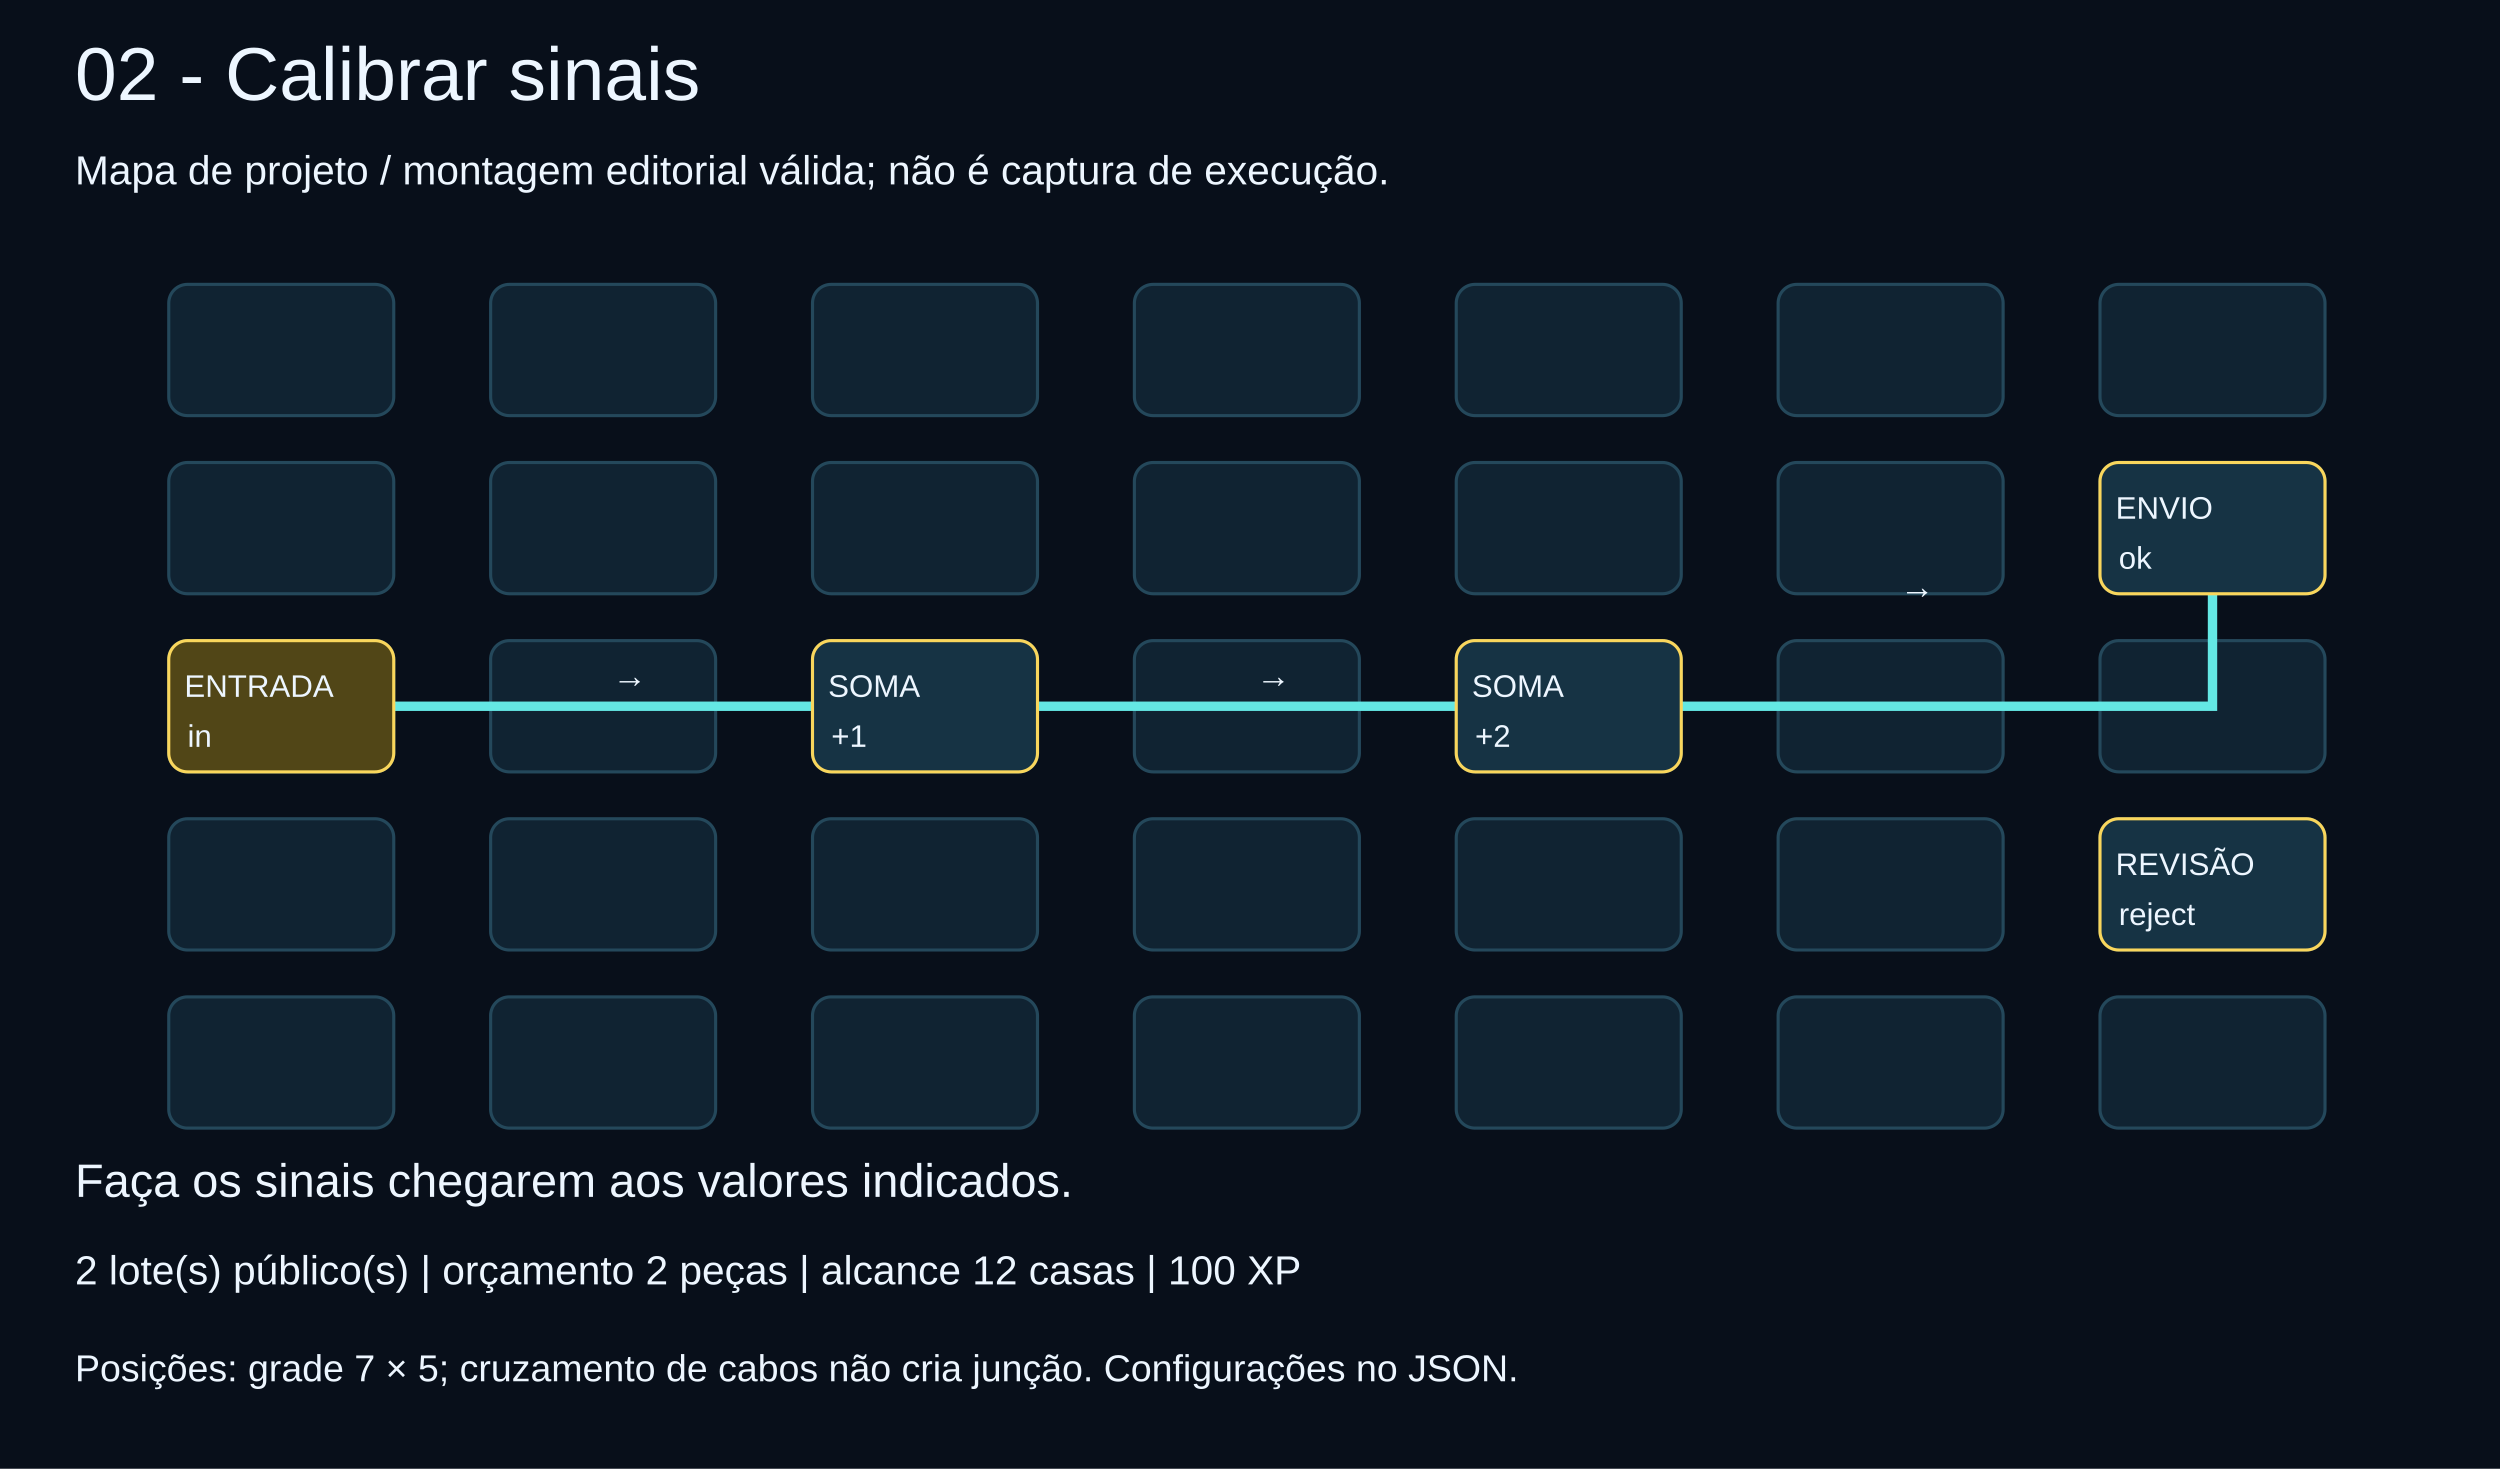
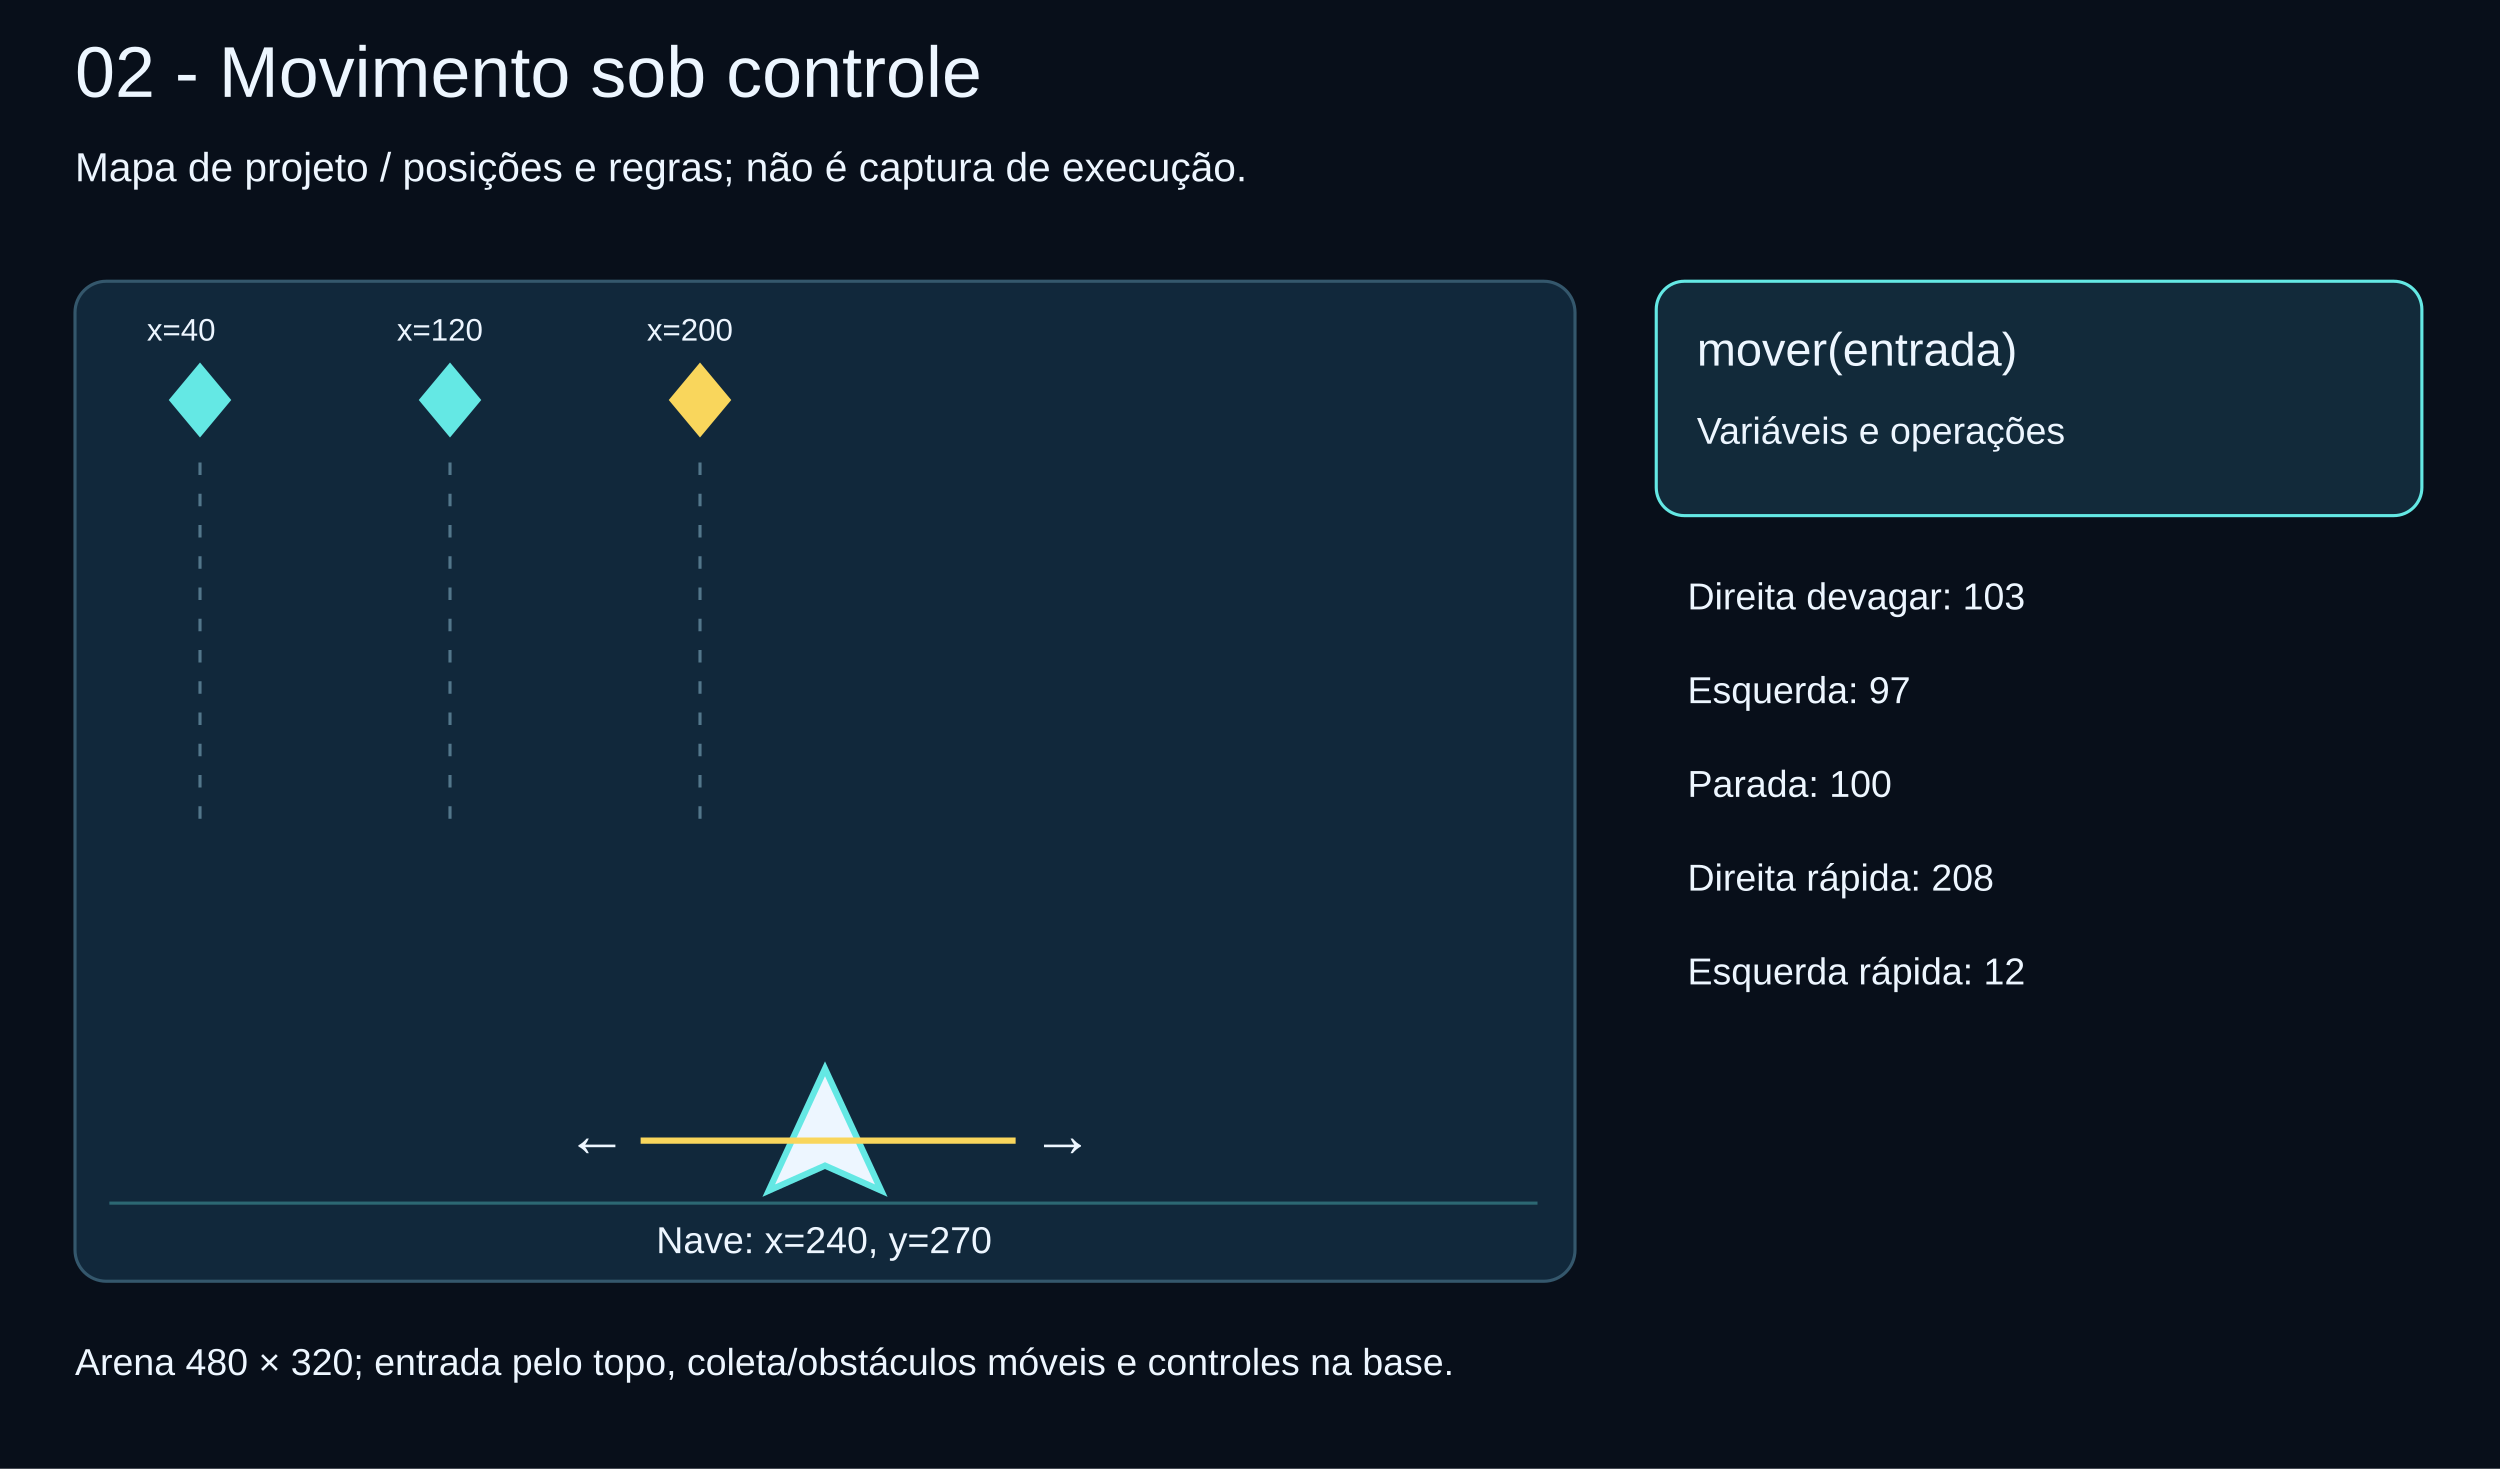
<svg xmlns="http://www.w3.org/2000/svg" width="800" height="470" viewBox="0 0 800 470">
  <rect width="100%" height="100%" fill="#080f1a" />
  <g font-family="Arial,sans-serif" fill="#edf6ff">
-     <text x="24" y="32" font-size="24">02 - Calibrar sinais</text>
-     <text x="24" y="59" font-size="13">Mapa de projeto / montagem editorial válida; não é captura de execução.</text>
-     <rect x="54" y="91" width="72" height="42" rx="6" fill="#102332" stroke="#24485b" />
-     <rect x="157" y="91" width="72" height="42" rx="6" fill="#102332" stroke="#24485b" />
-     <rect x="260" y="91" width="72" height="42" rx="6" fill="#102332" stroke="#24485b" />
-     <rect x="363" y="91" width="72" height="42" rx="6" fill="#102332" stroke="#24485b" />
-     <rect x="466" y="91" width="72" height="42" rx="6" fill="#102332" stroke="#24485b" />
-     <rect x="569" y="91" width="72" height="42" rx="6" fill="#102332" stroke="#24485b" />
-     <rect x="672" y="91" width="72" height="42" rx="6" fill="#102332" stroke="#24485b" />
-     <rect x="54" y="148" width="72" height="42" rx="6" fill="#102332" stroke="#24485b" />
-     <rect x="157" y="148" width="72" height="42" rx="6" fill="#102332" stroke="#24485b" />
-     <rect x="260" y="148" width="72" height="42" rx="6" fill="#102332" stroke="#24485b" />
-     <rect x="363" y="148" width="72" height="42" rx="6" fill="#102332" stroke="#24485b" />
-     <rect x="466" y="148" width="72" height="42" rx="6" fill="#102332" stroke="#24485b" />
-     <rect x="569" y="148" width="72" height="42" rx="6" fill="#102332" stroke="#24485b" />
-     <rect x="672" y="148" width="72" height="42" rx="6" fill="#102332" stroke="#24485b" />
-     <rect x="54" y="205" width="72" height="42" rx="6" fill="#102332" stroke="#24485b" />
-     <rect x="157" y="205" width="72" height="42" rx="6" fill="#102332" stroke="#24485b" />
-     <rect x="260" y="205" width="72" height="42" rx="6" fill="#102332" stroke="#24485b" />
-     <rect x="363" y="205" width="72" height="42" rx="6" fill="#102332" stroke="#24485b" />
-     <rect x="466" y="205" width="72" height="42" rx="6" fill="#102332" stroke="#24485b" />
-     <rect x="569" y="205" width="72" height="42" rx="6" fill="#102332" stroke="#24485b" />
-     <rect x="672" y="205" width="72" height="42" rx="6" fill="#102332" stroke="#24485b" />
-     <rect x="54" y="262" width="72" height="42" rx="6" fill="#102332" stroke="#24485b" />
-     <rect x="157" y="262" width="72" height="42" rx="6" fill="#102332" stroke="#24485b" />
-     <rect x="260" y="262" width="72" height="42" rx="6" fill="#102332" stroke="#24485b" />
-     <rect x="363" y="262" width="72" height="42" rx="6" fill="#102332" stroke="#24485b" />
-     <rect x="466" y="262" width="72" height="42" rx="6" fill="#102332" stroke="#24485b" />
-     <rect x="569" y="262" width="72" height="42" rx="6" fill="#102332" stroke="#24485b" />
-     <rect x="672" y="262" width="72" height="42" rx="6" fill="#102332" stroke="#24485b" />
-     <rect x="54" y="319" width="72" height="42" rx="6" fill="#102332" stroke="#24485b" />
-     <rect x="157" y="319" width="72" height="42" rx="6" fill="#102332" stroke="#24485b" />
-     <rect x="260" y="319" width="72" height="42" rx="6" fill="#102332" stroke="#24485b" />
-     <rect x="363" y="319" width="72" height="42" rx="6" fill="#102332" stroke="#24485b" />
-     <rect x="466" y="319" width="72" height="42" rx="6" fill="#102332" stroke="#24485b" />
-     <rect x="569" y="319" width="72" height="42" rx="6" fill="#102332" stroke="#24485b" />
-     <rect x="672" y="319" width="72" height="42" rx="6" fill="#102332" stroke="#24485b" />
-     <polyline points="90,226 296,226 296,226" fill="none" stroke="#64e8e4" stroke-width="3" />
-     <text x="196" y="220" font-size="11">→</text>
-     <polyline points="296,226 502,226 502,226" fill="none" stroke="#64e8e4" stroke-width="3" />
-     <text x="402" y="220" font-size="11">→</text>
-     <polyline points="502,226 708,226 708,169" fill="none" stroke="#64e8e4" stroke-width="3" />
-     <text x="608" y="191.5" font-size="11">→</text>
-     <rect x="54" y="205" width="72" height="42" rx="6" fill="#514617" stroke="#f9d65c" />
-     <text x="59" y="223" font-size="10">ENTRADA</text>
-     <text x="60" y="239" font-size="10">in</text>
-     <rect x="672" y="148" width="72" height="42" rx="6" fill="#163344" stroke="#f9d65c" />
-     <text x="677" y="166" font-size="10">ENVIO</text>
-     <text x="678" y="182" font-size="10">ok</text>
-     <rect x="672" y="262" width="72" height="42" rx="6" fill="#163344" stroke="#f9d65c" />
-     <text x="677" y="280" font-size="10">REVISÃO</text>
-     <text x="678" y="296" font-size="10">reject</text>
-     <rect x="260" y="205" width="72" height="42" rx="6" fill="#163344" stroke="#f9d65c" />
-     <text x="265" y="223" font-size="10">SOMA</text>
-     <text x="266" y="239" font-size="10">+1</text>
-     <rect x="466" y="205" width="72" height="42" rx="6" fill="#163344" stroke="#f9d65c" />
-     <text x="471" y="223" font-size="10">SOMA</text>
-     <text x="472" y="239" font-size="10">+2</text>
-     <text x="24" y="383" font-size="15">Faça os sinais chegarem aos valores indicados.</text>
-     <text x="24" y="411" font-size="13">2 lote(s) público(s) | orçamento 2 peças | alcance 12 casas | 100 XP</text>
-     <text x="24" y="442" font-size="12">Posições: grade 7 × 5; cruzamento de cabos não cria junção. Configurações no JSON.</text>
+     <text x="24" y="31" font-size="23">02 - Movimento sob controle</text>
+     <text x="24" y="58" font-size="13">Mapa de projeto / posições e regras; não é captura de execução.</text>
+     <rect x="24" y="90" width="480" height="320" rx="10" fill="#11283b" stroke="#34576c" />
+     <path d="M64 116l10 12-10 12-10-12Z" fill="#64e8e4" />
+     <text x="47" y="109" font-size="10">x=40</text>
+     <path d="M64 148v120" stroke="#53778b" stroke-dasharray="4 6" />
+     <path d="M144 116l10 12-10 12-10-12Z" fill="#64e8e4" />
+     <text x="127" y="109" font-size="10">x=120</text>
+     <path d="M144 148v120" stroke="#53778b" stroke-dasharray="4 6" />
+     <path d="M224 116l10 12-10 12-10-12Z" fill="#f9d65c" />
+     <text x="207" y="109" font-size="10">x=200</text>
+     <path d="M224 148v120" stroke="#53778b" stroke-dasharray="4 6" />
+     <path d="M264 342l18 39-18-8-18 8Z" fill="#edf6ff" stroke="#64e8e4" stroke-width="2" />
+     <path d="M35 385H492" stroke="#64e8e455" />
+     <text x="210" y="401" font-size="12">Nave: x=240, y=270</text>
+     <rect x="530" y="90" width="245" height="75" rx="9" fill="#122a3a" stroke="#64e8e4" />
+     <text x="543" y="117" font-size="15">mover(entrada)</text>
+     <text x="543" y="142" font-size="12">Variáveis e operações</text>
+     <text x="540" y="195" font-size="12">Direita devagar: 103</text>
+     <text x="540" y="225" font-size="12">Esquerda: 97</text>
+     <text x="540" y="255" font-size="12">Parada: 100</text>
+     <text x="540" y="285" font-size="12">Direita rápida: 208</text>
+     <text x="540" y="315" font-size="12">Esquerda rápida: 12</text>
+     <path d="M205 365H325" stroke="#f9d65c" stroke-width="2" />
+     <text x="181" y="370" font-size="20">←</text>
+     <text x="330" y="370" font-size="20">→</text>
+     <text x="24" y="440" font-size="12">Arena 480 × 320; entrada pelo topo, coleta/obstáculos móveis e controles na base.</text>
  </g>
</svg>
